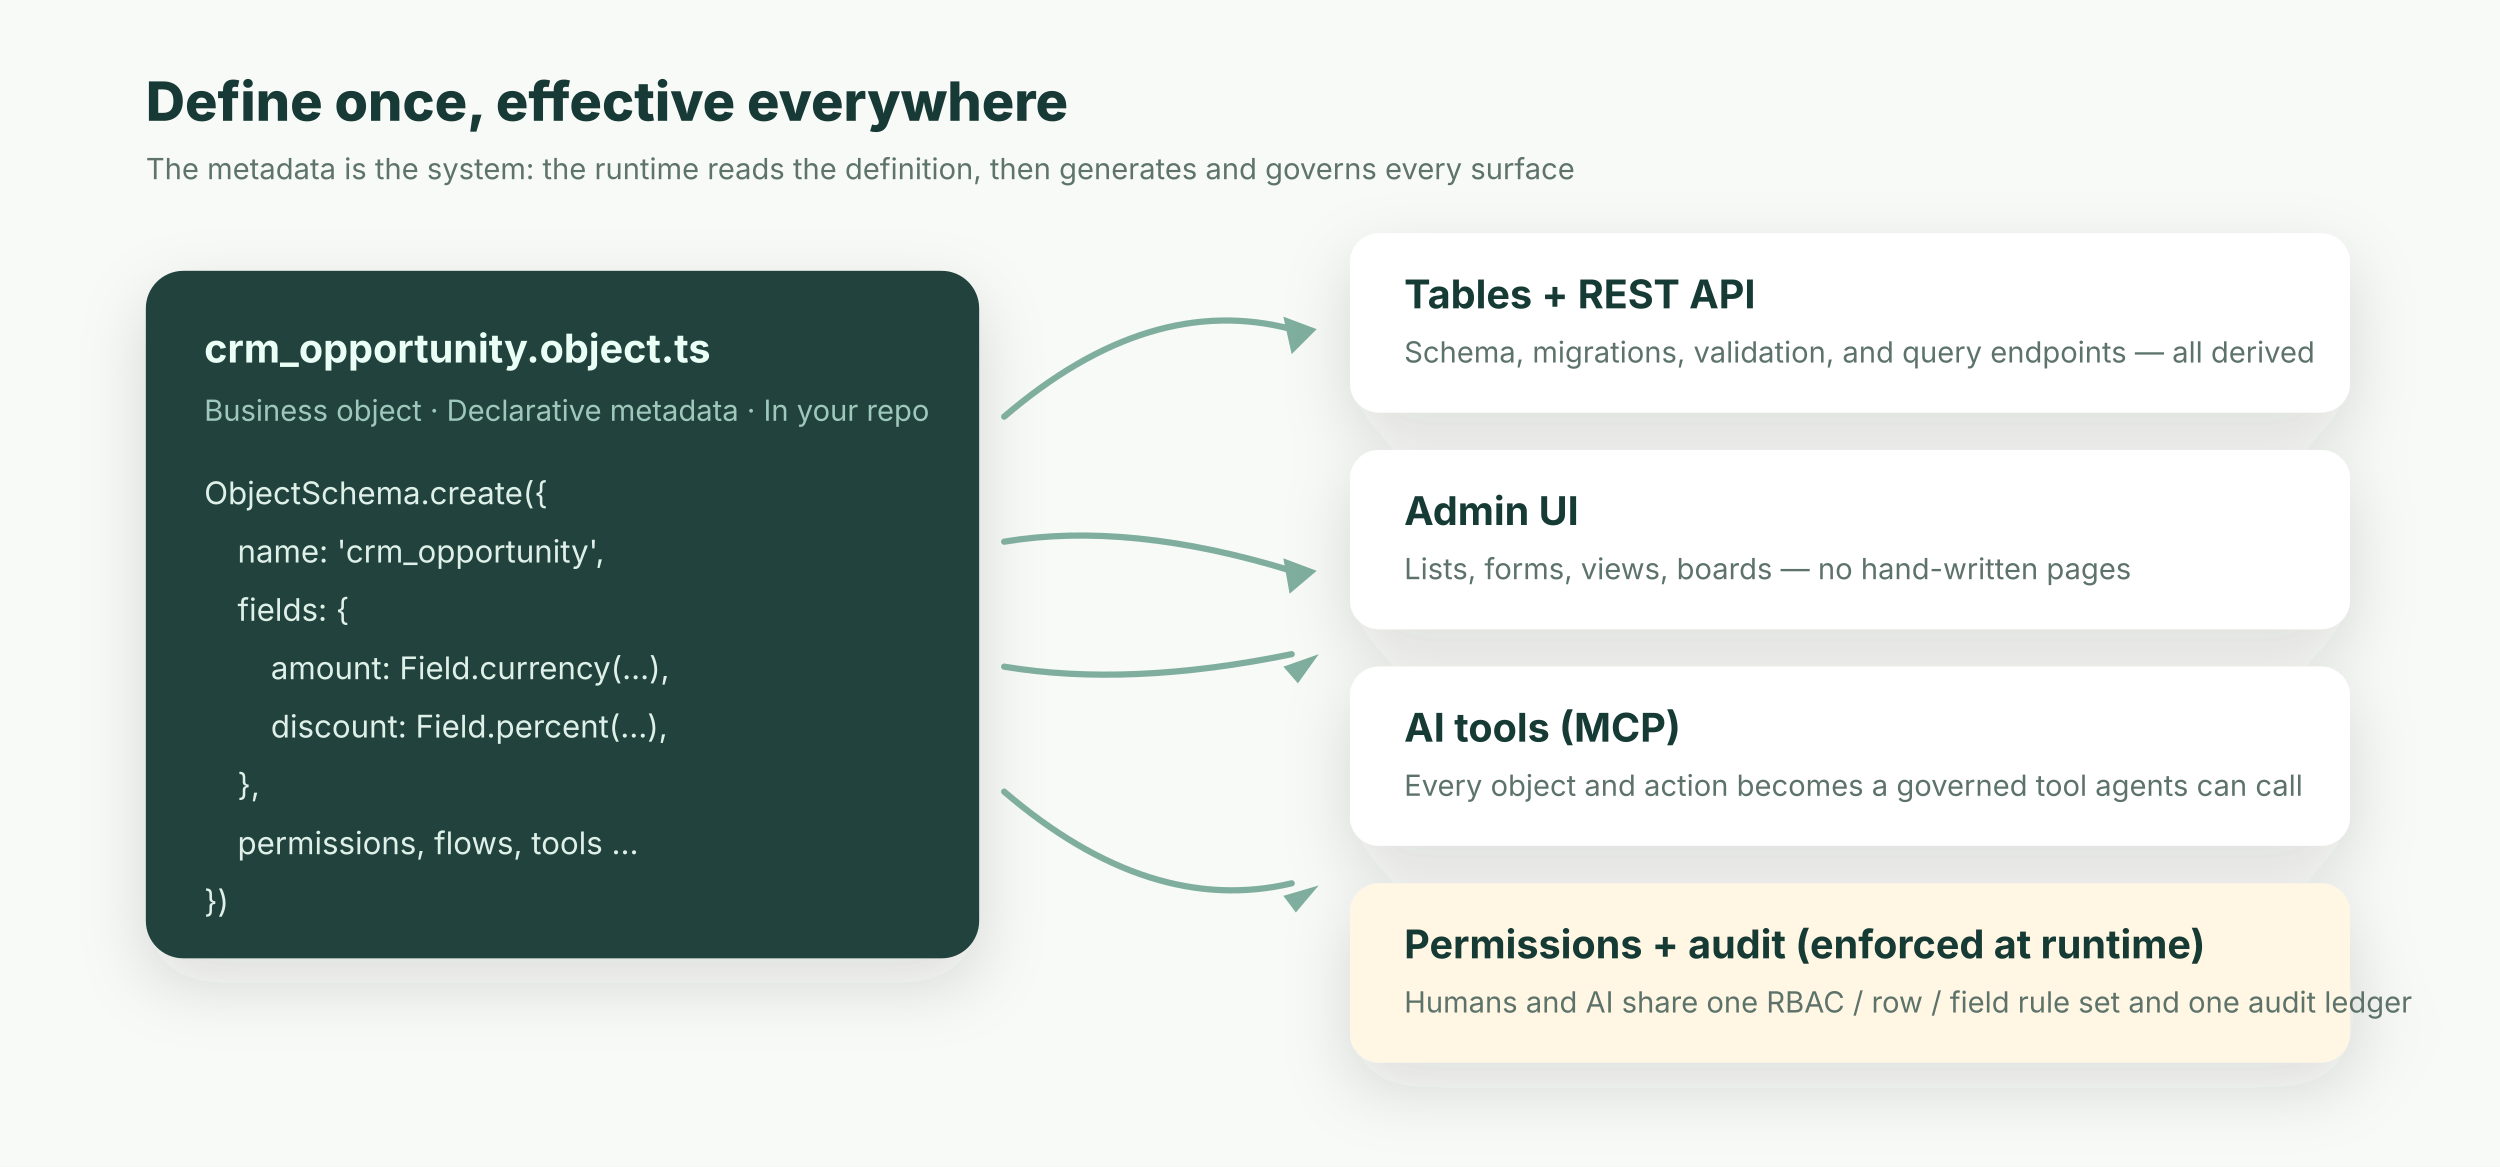
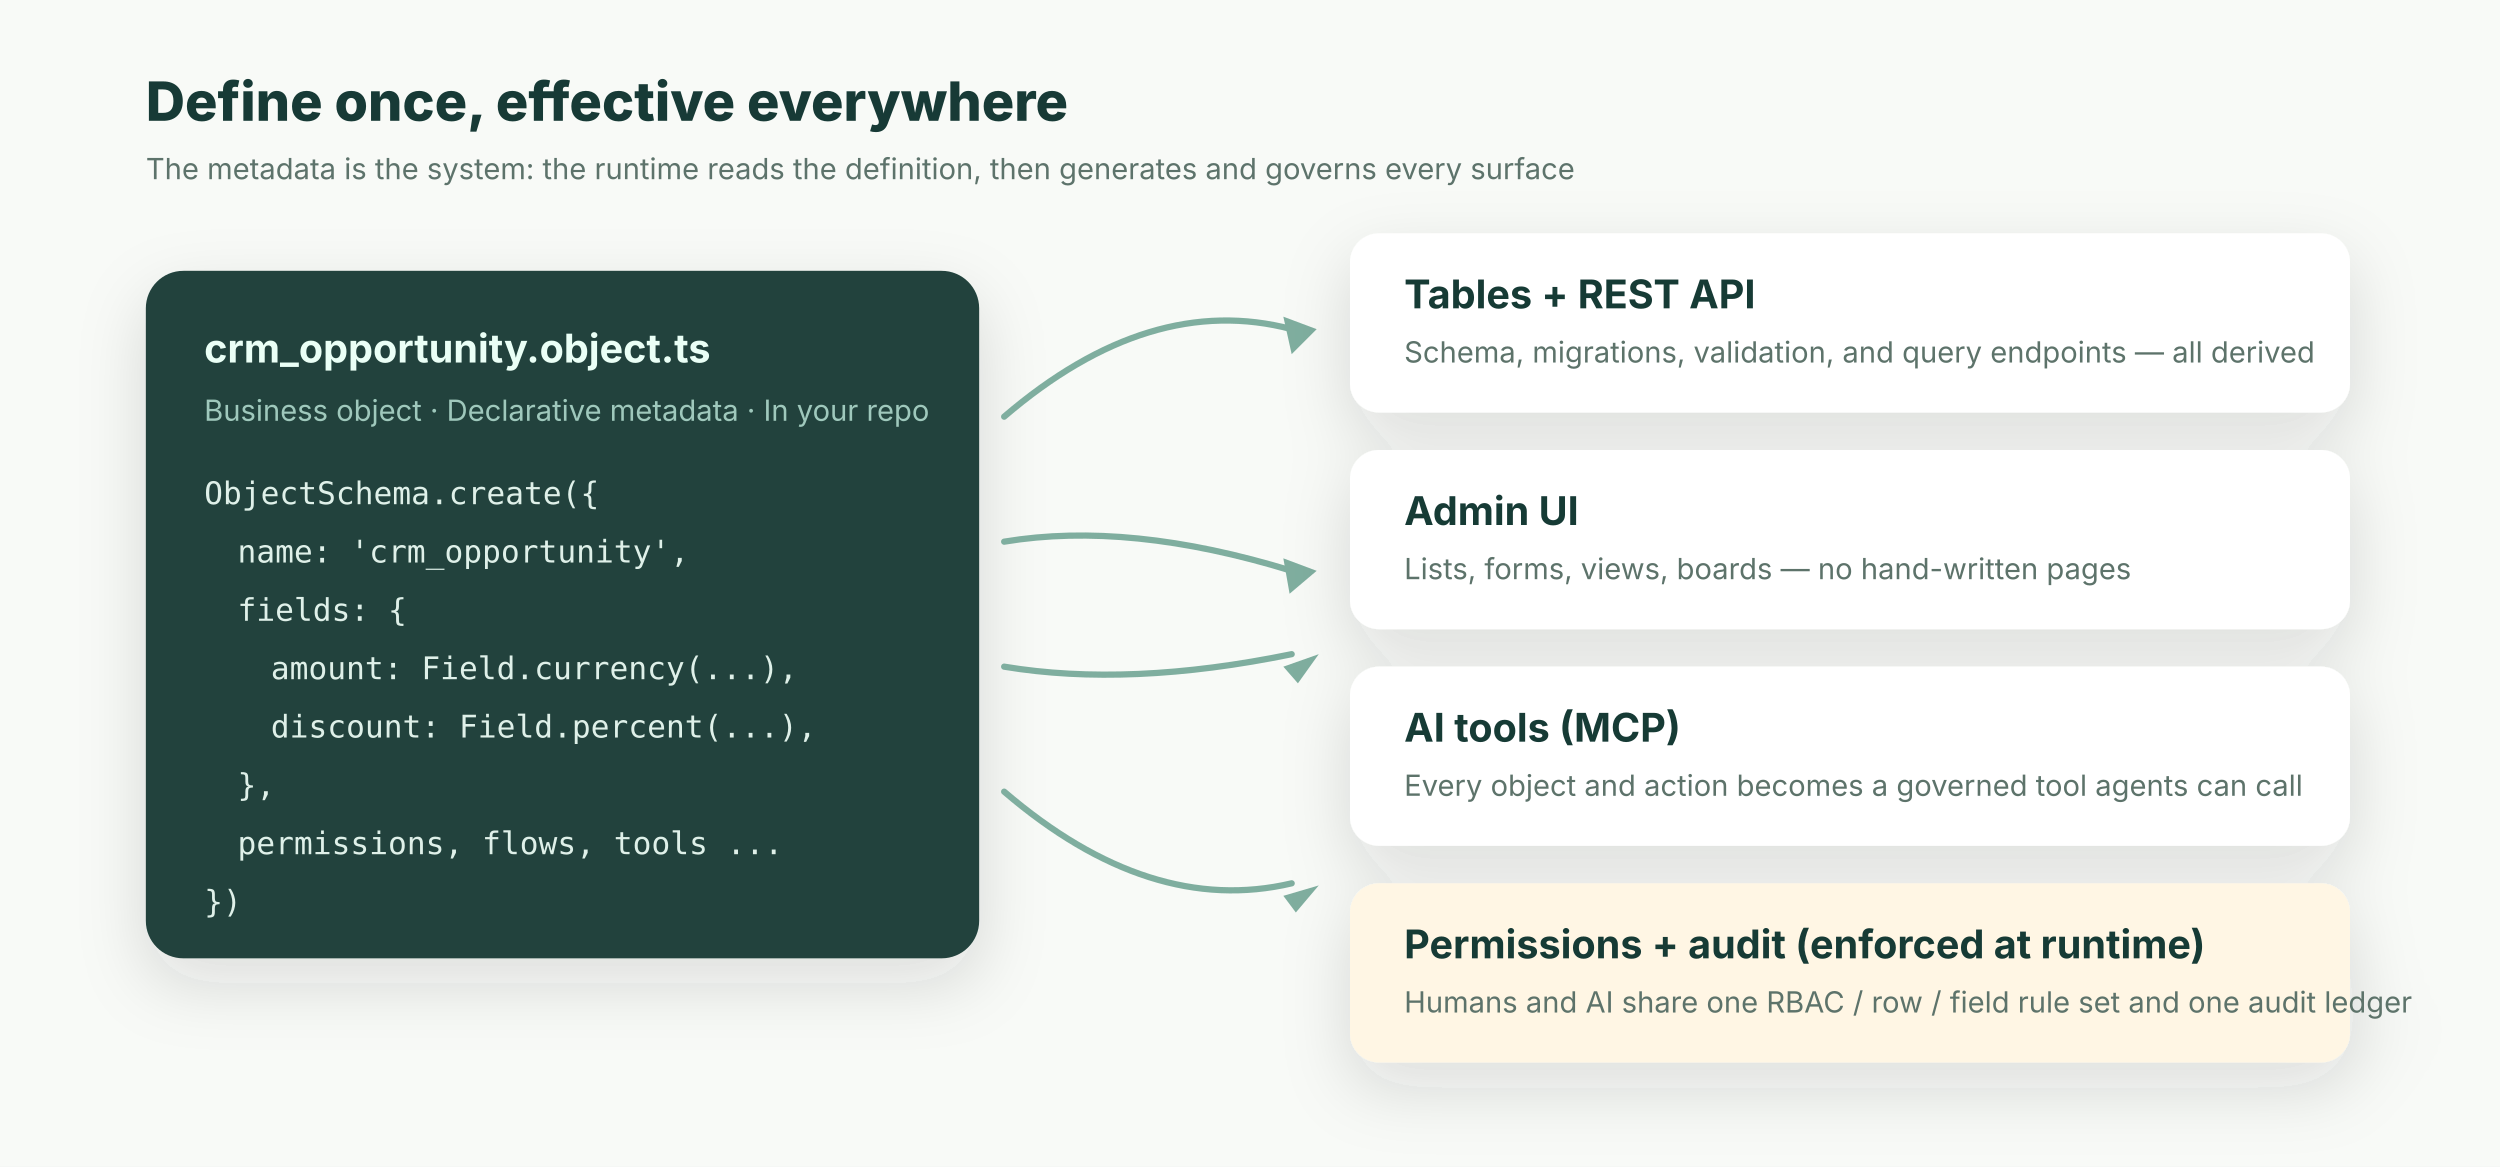
<svg xmlns="http://www.w3.org/2000/svg" viewBox="0 0 1200 560" role="img" aria-label="One metadata definition becomes tables and API, admin UI, AI tools, and enforced permissions and audit">
  <defs>
    <filter id="shadow" x="-20%" y="-20%" width="140%" height="150%">
      <feDropShadow dx="0" dy="12" stdDeviation="16" flood-color="#24342f" flood-opacity=".14" />
    </filter>
    <style>
      text{font-family:-apple-system,BlinkMacSystemFont,"Segoe UI",sans-serif;fill:#173a36}
-       .mono{font-family:ui-monospace,SFMono-Regular,Menlo,monospace;font-size:15px;fill:#dff0e9}
+       .mono{font-family:ui-monospace,SFMono-Regular,Menlo,monospace;font-size:15px;fill:#dff0e9}.mono text{font-family:inherit}
      .label{font-size:19px;font-weight:720}.tiny{font-size:14px;fill:#5d736b}.invert{fill:#eafff6}
    </style>
  </defs>
  <rect width="1200" height="560" fill="#f8faf7" />
  <text x="70" y="58" font-size="26" font-weight="780">Define once, effective everywhere</text>
  <text x="70" y="86" class="tiny">The metadata is the system: the runtime reads the definition, then generates and governs every surface</text>
  <g transform="translate(70 130)" filter="url(#shadow)">
    <rect width="400" height="330" rx="18" fill="#22433d" />
    <text x="28" y="44" class="label invert">crm_opportunity.object.ts</text>
    <text x="28" y="72" style="fill:#9fc8bc" font-size="14">Business object · Declarative metadata · In your repo</text>
    <g class="mono">
      <text x="28" y="112" style="fill:#dff0e9">ObjectSchema.create({</text>
      <text x="44" y="140" style="fill:#dff0e9">name: 'crm_opportunity',</text>
      <text x="44" y="168" style="fill:#dff0e9">fields: {</text>
      <text x="60" y="196" style="fill:#dff0e9">amount: Field.currency(...),</text>
      <text x="60" y="224" style="fill:#dff0e9">discount: Field.percent(...),</text>
      <text x="44" y="252" style="fill:#dff0e9">},</text>
      <text x="44" y="280" style="fill:#dff0e9">permissions, flows, tools ...</text>
      <text x="28" y="308" style="fill:#dff0e9">})</text>
    </g>
  </g>
  <g stroke="#7fae9f" stroke-width="3" fill="none" stroke-linecap="round">
    <path d="M482 200 q70 -60 138 -42" />
    <path d="M482 260 q60 -10 138 14" />
    <path d="M482 320 q60 10 138 -6" />
    <path d="M482 380 q70 60 138 44" />
  </g>
  <g fill="#7fae9f">
    <path d="M616 152 l16 6 -12 12 z" />
    <path d="M616 268 l16 6 -13 11 z" />
    <path d="M616 320 l17 -6 -10 14 z" />
    <path d="M616 430 l17 -5 -11 13 z" />
  </g>
  <g filter="url(#shadow)">
    <g transform="translate(648 112)">
      <rect width="480" height="86" rx="14" fill="#ffffff" />
      <text x="26" y="36" class="label">Tables + REST API</text>
      <text x="26" y="62" class="tiny">Schema, migrations, validation, and query endpoints — all derived</text>
    </g>
    <g transform="translate(648 216)">
      <rect width="480" height="86" rx="14" fill="#ffffff" />
      <text x="26" y="36" class="label">Admin UI</text>
      <text x="26" y="62" class="tiny">Lists, forms, views, boards — no hand-written pages</text>
    </g>
    <g transform="translate(648 320)">
      <rect width="480" height="86" rx="14" fill="#ffffff" />
      <text x="26" y="36" class="label">AI tools (MCP)</text>
      <text x="26" y="62" class="tiny">Every object and action becomes a governed tool agents can call</text>
    </g>
    <g transform="translate(648 424)">
      <rect width="480" height="86" rx="14" fill="#fff6e4" />
      <text x="26" y="36" class="label">Permissions + audit (enforced at runtime)</text>
      <text x="26" y="62" class="tiny">Humans and AI share one RBAC / row / field rule set and one audit ledger</text>
    </g>
  </g>
</svg>
